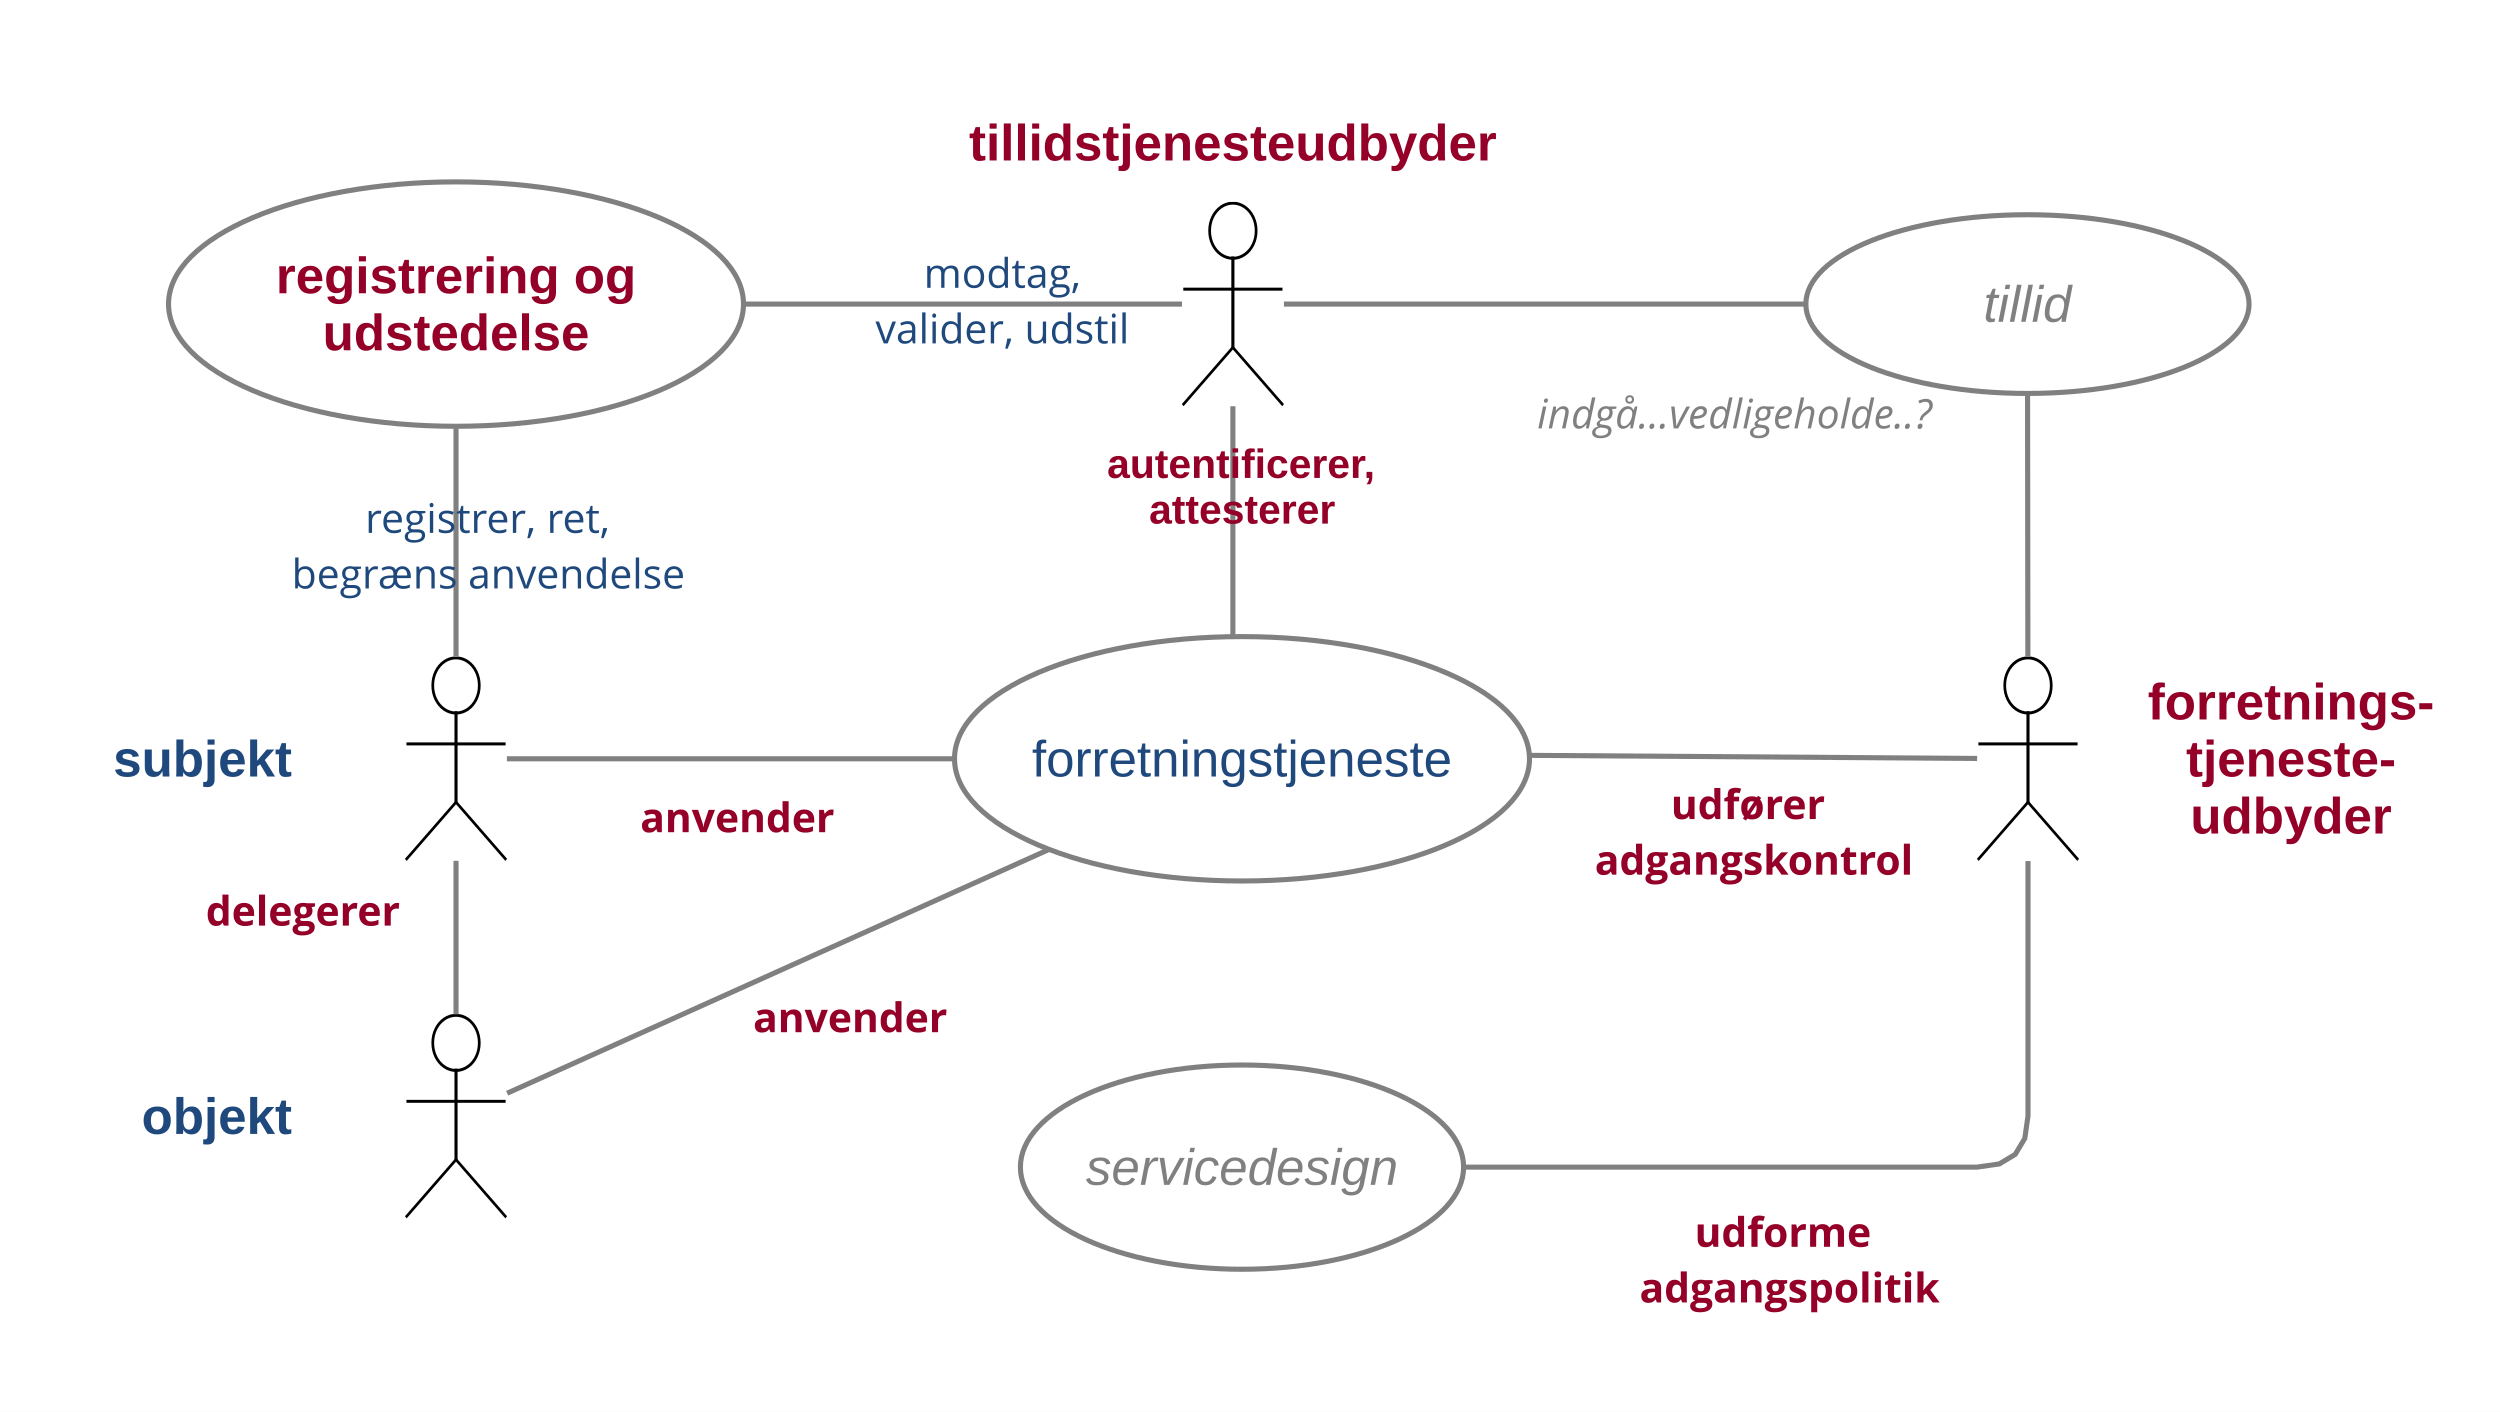
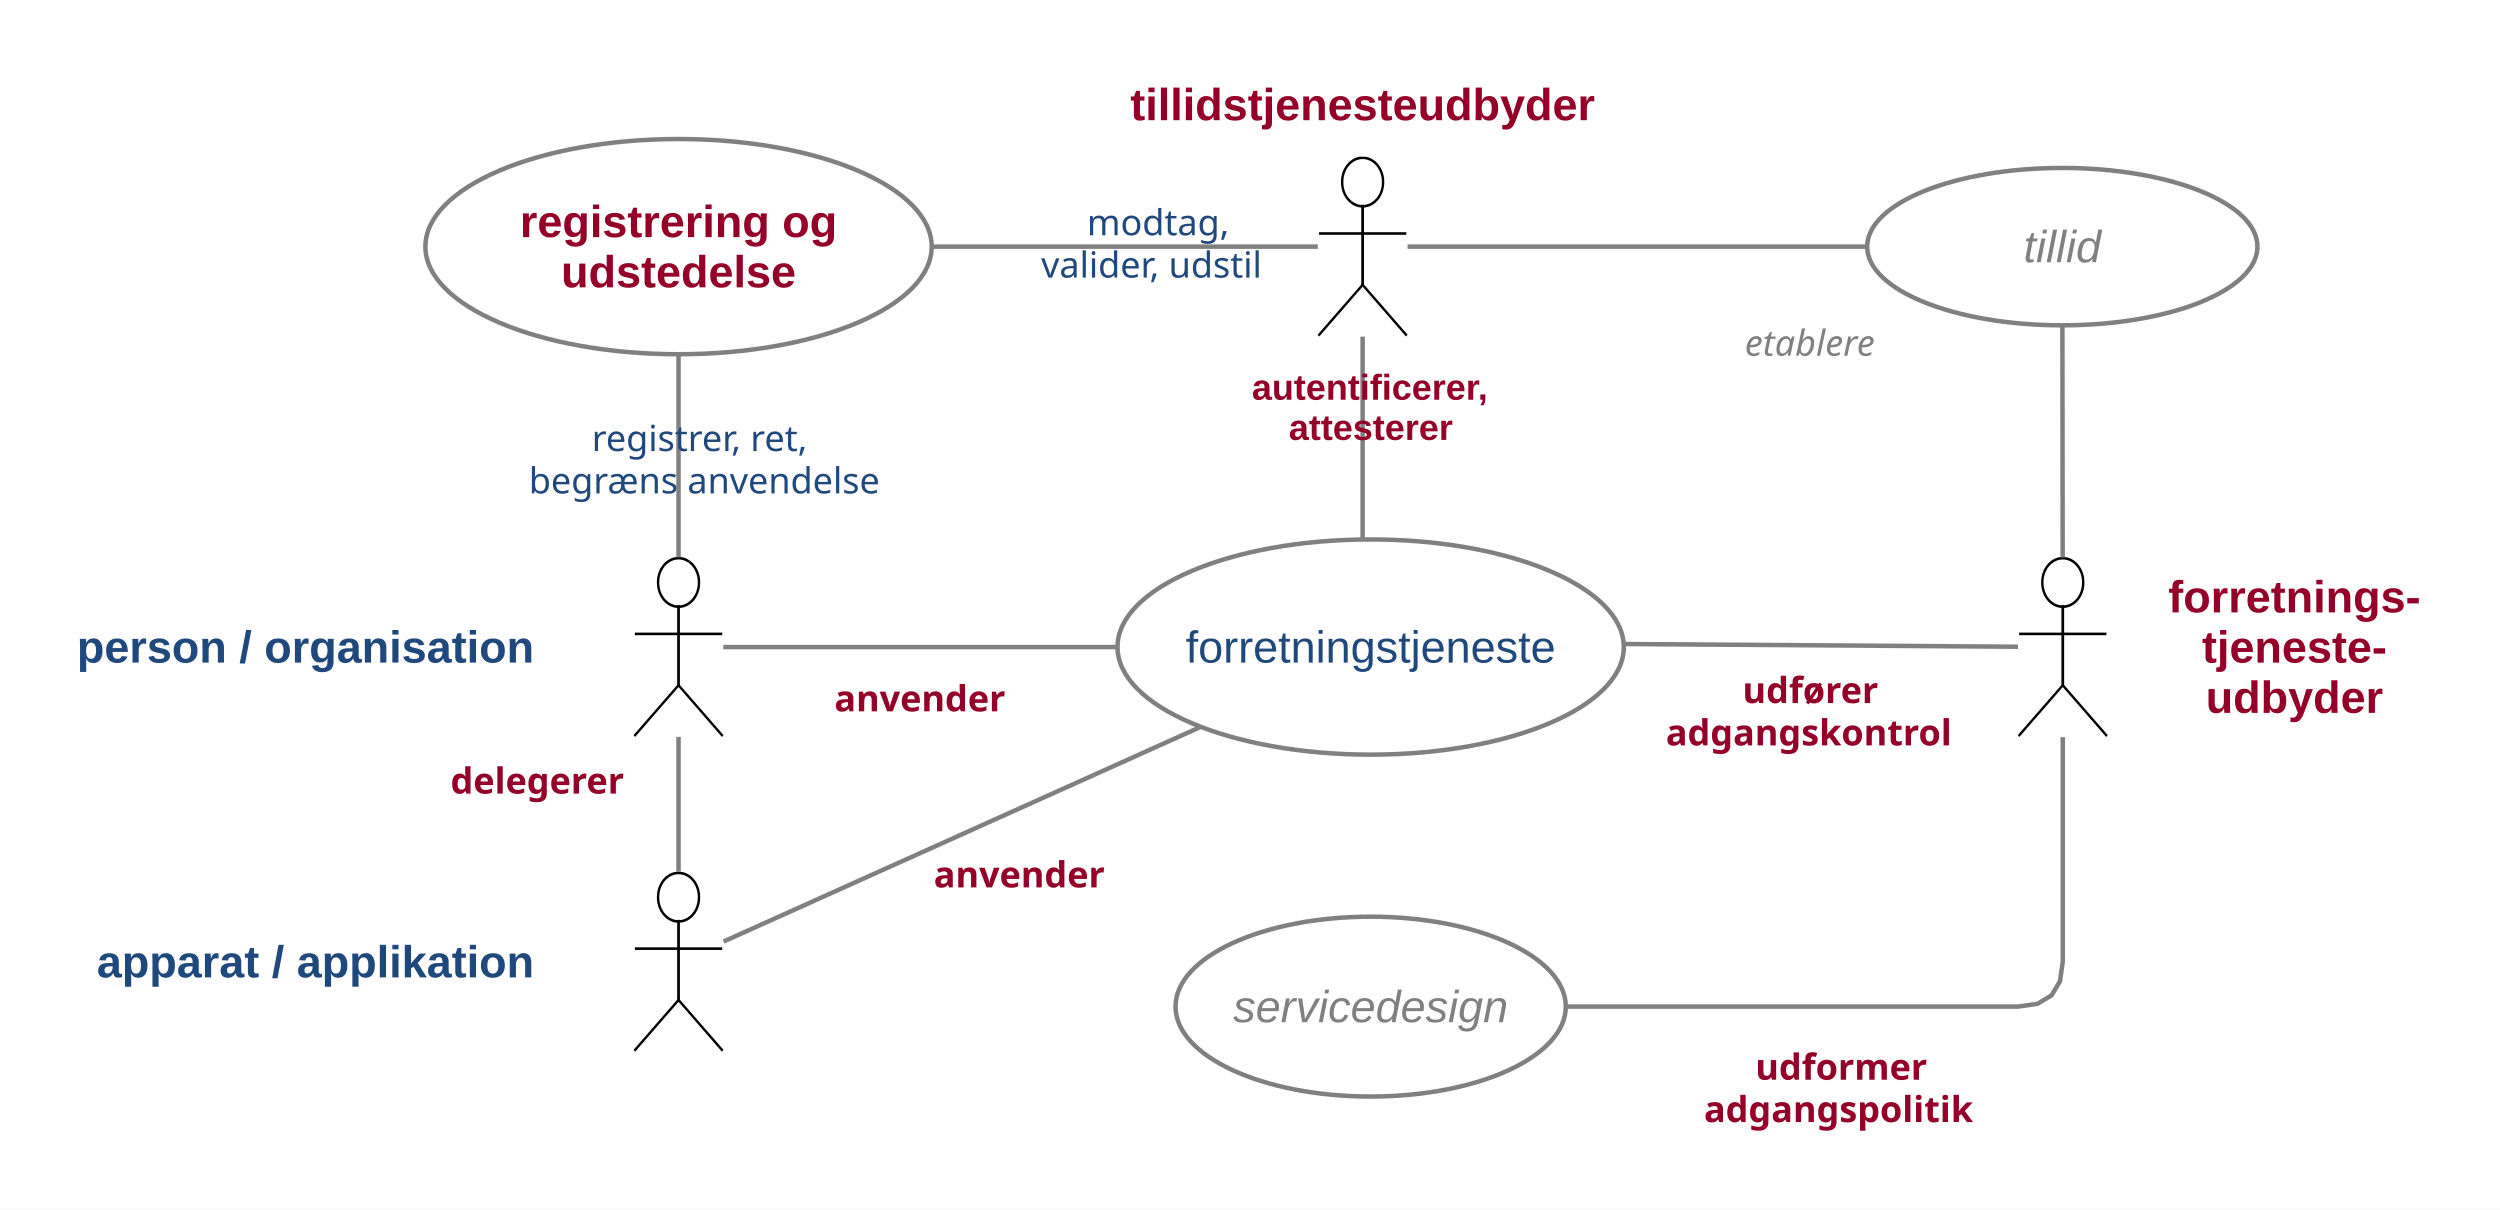
- <svg xmlns="http://www.w3.org/2000/svg" fill-opacity="1" color-rendering="auto" color-interpolation="auto" text-rendering="auto" stroke="black" stroke-linecap="square" width="765" stroke-miterlimit="10" shape-rendering="auto" stroke-opacity="1" fill="black" stroke-dasharray="none" font-weight="normal" stroke-width="1" height="432" font-family="'Dialog'" font-style="normal" stroke-linejoin="miter" font-size="12px" stroke-dashoffset="0" image-rendering="auto">
+ <svg xmlns="http://www.w3.org/2000/svg" fill-opacity="1" color-rendering="auto" color-interpolation="auto" text-rendering="auto" stroke="black" stroke-linecap="square" width="556" stroke-miterlimit="10" shape-rendering="auto" stroke-opacity="1" fill="black" stroke-dasharray="none" font-weight="normal" stroke-width="1" height="269" font-family="'Dialog'" font-style="normal" stroke-linejoin="miter" font-size="12px" stroke-dashoffset="0" image-rendering="auto">
  <defs id="genericDefs" />
  <g>
-     <g fill="white" text-rendering="geometricPrecision" shape-rendering="geometricPrecision" transform="scale(1.5625,1.5625) translate(225,98)" stroke="white">
-       <rect x="-225" width="490" height="277" y="-98" clip-path="url(#clipPath2)" stroke="none" />
+     <g fill="white" text-rendering="geometricPrecision" shape-rendering="geometricPrecision" transform="translate(-675,-492)" stroke="white">
+       <rect x="675" width="556" height="269" y="492" clip-path="url(#clipPath2)" stroke="none" />
    </g>
-     <g stroke-linecap="butt" font-size="10px" transform="matrix(1.5625,0,0,1.5625,351.5625,153.125)" fill="rgb(31,73,125)" text-rendering="geometricPrecision" font-family="'Arial'" shape-rendering="geometricPrecision" stroke="rgb(31,73,125)" stroke-miterlimit="1.45">
-       <text x="-22.901" xml:space="preserve" y="54.069" clip-path="url(#clipPath2)" stroke="none">forretningstjeneste</text>
+     <g stroke-linecap="butt" font-size="10px" transform="matrix(1,0,0,1,-675,-492)" fill="rgb(31,73,125)" text-rendering="geometricPrecision" font-family="'Arial'" shape-rendering="geometricPrecision" stroke="rgb(31,73,125)" stroke-miterlimit="1.45">
+       <text x="938.698" xml:space="preserve" y="639.369" clip-path="url(#clipPath2)" stroke="none">forretningstjeneste</text>
    </g>
-     <g stroke-linecap="butt" transform="matrix(1.5625,0,0,1.5625,351.5625,153.125)" fill="gray" text-rendering="geometricPrecision" shape-rendering="geometricPrecision" stroke="gray" stroke-miterlimit="1.45">
-       <ellipse rx="56.301" fill="none" ry="23.931" clip-path="url(#clipPath2)" cx="18.234" cy="50.602" />
+     <g stroke-linecap="butt" transform="matrix(1,0,0,1,-675,-492)" fill="gray" text-rendering="geometricPrecision" shape-rendering="geometricPrecision" stroke="gray" stroke-miterlimit="1.45">
+       <ellipse rx="56.301" fill="none" ry="23.931" clip-path="url(#clipPath2)" cx="979.834" cy="635.902" />
    </g>
-     <g text-rendering="geometricPrecision" shape-rendering="geometricPrecision" transform="matrix(0.7679,0,0,0.9077,123.7995,200.9402)">
+     <g text-rendering="geometricPrecision" shape-rendering="geometricPrecision" transform="matrix(0.4914,0,0,0.5809,140.8317,123.9017)">
      <g clip-path="url(#clipPath3)">
        <svg opacity="1" writing-mode="lr-tb" stop-color="rgb(0, 0, 0)" shape-rendering="auto" glyph-orientation-horizontal="0deg" color-profile="auto" lighting-color="rgb(255, 255, 255)" color="rgb(0, 0, 0)" font-weight="400" alignment-baseline="auto" font-style="normal" version="1.0" color-interpolation-filters="linearrgb" text-anchor="start" stroke-linecap="butt" color-interpolation="srgb" font-variant="normal" word-spacing="normal" fill-opacity="1" text-rendering="auto" clip-path="none" text-decoration="none" letter-spacing="normal" glyph-orientation-vertical="auto" display="inline" font-size-adjust="none" overflow="hidden" fill="rgb(0, 0, 0)" font-stretch="normal" stroke-dasharray="none" id="svg1.svg2" stroke-miterlimit="4" stop-opacity="1" color-rendering="auto" font-size="12" pointer-events="visiblepainted" mask="none" direction="ltr" baseline-shift="baseline" enable-background="accumulate" fill-rule="nonzero" image-rendering="auto" stroke-dashoffset="0" marker-end="none" width="41" clip="auto" cursor="auto" stroke="none" filter="none" visibility="visible" kerning="auto" stroke-width="1" font-family="&quot;Arial&quot;,&quot;Helvetica&quot;,sans-serif" flood-opacity="1" clip-rule="nonzero" src="none" height="68.997" unicode-bidi="normal" stroke-linejoin="miter" stroke-opacity="1" flood-color="rgb(0, 0, 0)" dominant-baseline="auto" marker-start="none" marker-mid="none">
          <defs id="svg1.defs4">
            <clipPath clipPathUnits="userSpaceOnUse" id="clipPath1">
-               <path d="M0 0 L765 0 L765 432 L0 432 L0 0 Z" />
+               <path d="M0 0 L556 0 L556 269 L0 269 L0 0 Z" />
            </clipPath>
            <clipPath clipPathUnits="userSpaceOnUse" id="clipPath2">
-               <path d="M-225 -98 L264.6 -98 L264.6 178.48 L-225 178.48 L-225 -98 Z" />
+               <path d="M675 492 L1231 492 L1231 761 L675 761 L675 492 Z" />
            </clipPath>
            <clipPath clipPathUnits="userSpaceOnUse" id="clipPath3">
-               <path d="M-161.225 -221.375 L835.039 -221.375 L835.039 254.557 L-161.225 254.557 L-161.225 -221.375 Z" />
+               <path d="M-286.572 -213.284 L844.807 -213.284 L844.807 249.772 L-286.572 249.772 L-286.572 -213.284 Z" />
            </clipPath>
            <clipPath clipPathUnits="userSpaceOnUse" id="clipPath4">
-               <path d="M-470.812 -68.083 L525.452 -68.083 L525.452 407.849 L-470.812 407.849 L-470.812 -68.083 Z" />
+               <path d="M-596.159 -59.993 L535.219 -59.993 L535.219 403.063 L-596.159 403.063 L-596.159 -59.993 Z" />
            </clipPath>
            <clipPath clipPathUnits="userSpaceOnUse" id="clipPath5">
-               <path d="M-787.665 -221.375 L208.599 -221.375 L208.599 254.557 L-787.665 254.557 L-787.665 -221.375 Z" />
+               <path d="M-913.012 -213.284 L218.366 -213.284 L218.366 249.772 L-913.012 249.772 L-913.012 -213.284 Z" />
            </clipPath>
            <clipPath clipPathUnits="userSpaceOnUse" id="clipPath6">
-               <path d="M-161.225 -341.873 L835.039 -341.873 L835.039 134.06 L-161.225 134.06 L-161.225 -341.873 Z" />
+               <path d="M-286.572 -333.782 L844.807 -333.782 L844.807 129.274 L-286.572 129.274 L-286.572 -333.782 Z" />
            </clipPath>
          </defs>
          <g id="svg1.layer1" transform="translate(-29.5,-42.95948)">
            <a id="svg1.a3142" transform="matrix(1.087391,0,0,1,-4.4742,0)">
              <path transform="translate(11.58689,5.290899)" style="fill:none;fill-rule:evenodd;stroke:#000000;stroke-width:1px;stroke-linecap:butt;stroke-linejoin:miter;stroke-opacity:1" id="svg1.path2160" d="M 47.029 47.37 A 8.52 9.201 0 1 1  29.99,47.37 A 8.52 9.201 0 1 1  47.029 47.37 z" />
            </a>
            <path style="fill:none" d="M 47.711 48.392 A 3.749 0 0 1 1  40.213,48.392 A 3.749 0 0 1 1  47.711 48.392 z" id="svg1.path3134" />
            <path style="fill:none;fill-rule:evenodd;stroke:#000000;stroke-width:1.243px;stroke-linecap:butt;stroke-linejoin:miter;stroke-opacity:1" d="M 50,61.337 C 50,91.363 50,92.248 50,92.248" id="svg1.path3136" />
            <path style="fill:none;fill-rule:evenodd;stroke:#000000;stroke-width:1px;stroke-linecap:butt;stroke-linejoin:miter;stroke-opacity:1" d="M 69.761,72.362 C 69.761,72.362 69.761,72.362 50.239,72.362 C 30.239,72.362 30.239,72.362 30.239,72.362 L 30.239,72.362" id="svg1.path3138" />
            <path style="fill:none;fill-rule:evenodd;stroke:#000000;stroke-width:1px;stroke-linecap:butt;stroke-linejoin:miter;stroke-opacity:1" d="M 30,111.457 C 30,111.457 30,111.457 50,92.014 C 70,111.457 70,111.457 70,111.457" id="svg1.path3140" />
          </g>
        </svg>
      </g>
    </g>
-     <g stroke-linecap="butt" font-size="10px" transform="matrix(1.5625,0,0,1.5625,351.5625,153.125)" fill="rgb(31,73,125)" text-rendering="geometricPrecision" font-family="'Arial'" shape-rendering="geometricPrecision" stroke="rgb(31,73,125)" font-weight="bold" stroke-miterlimit="1.45">
-       <text x="-202.832" xml:space="preserve" y="54.069" clip-path="url(#clipPath2)" stroke="none">subjekt</text>
+     <g stroke-linecap="butt" font-size="10px" transform="matrix(1,0,0,1,-675,-492)" fill="rgb(31,73,125)" text-rendering="geometricPrecision" font-family="'Arial'" shape-rendering="geometricPrecision" stroke="rgb(31,73,125)" font-weight="bold" stroke-miterlimit="1.45">
+       <text x="692.098" xml:space="preserve" y="639.369" clip-path="url(#clipPath2)" stroke="none">person / organisation</text>
    </g>
-     <g text-rendering="geometricPrecision" shape-rendering="geometricPrecision" transform="matrix(0.7679,0,0,0.9077,361.5219,61.7988)">
+     <g text-rendering="geometricPrecision" shape-rendering="geometricPrecision" transform="matrix(0.4914,0,0,0.5809,292.974,34.8512)">
      <g clip-path="url(#clipPath4)">
        <svg opacity="1" writing-mode="lr-tb" stop-color="rgb(0, 0, 0)" shape-rendering="auto" glyph-orientation-horizontal="0deg" color-profile="auto" lighting-color="rgb(255, 255, 255)" color="rgb(0, 0, 0)" font-weight="400" alignment-baseline="auto" font-style="normal" version="1.0" color-interpolation-filters="linearrgb" text-anchor="start" stroke-linecap="butt" color-interpolation="srgb" font-variant="normal" word-spacing="normal" fill-opacity="1" text-rendering="auto" clip-path="none" text-decoration="none" letter-spacing="normal" glyph-orientation-vertical="auto" display="inline" font-size-adjust="none" overflow="hidden" fill="rgb(0, 0, 0)" font-stretch="normal" stroke-dasharray="none" id="svg2.svg2" stroke-miterlimit="4" stop-opacity="1" color-rendering="auto" font-size="12" pointer-events="visiblepainted" mask="none" direction="ltr" baseline-shift="baseline" enable-background="accumulate" fill-rule="nonzero" image-rendering="auto" stroke-dashoffset="0" marker-end="none" width="41" clip="auto" cursor="auto" stroke="none" filter="none" visibility="visible" kerning="auto" stroke-width="1" font-family="&quot;Arial&quot;,&quot;Helvetica&quot;,sans-serif" flood-opacity="1" clip-rule="nonzero" src="none" height="68.997" unicode-bidi="normal" stroke-linejoin="miter" stroke-opacity="1" flood-color="rgb(0, 0, 0)" dominant-baseline="auto" marker-start="none" marker-mid="none">
          <defs id="svg2.defs4" />
          <g id="svg2.layer1" transform="translate(-29.5,-42.95948)">
            <a id="svg2.a3142" transform="matrix(1.087391,0,0,1,-4.4742,0)">
              <path transform="translate(11.58689,5.290899)" style="fill:none;fill-rule:evenodd;stroke:#000000;stroke-width:1px;stroke-linecap:butt;stroke-linejoin:miter;stroke-opacity:1" id="svg2.path2160" d="M 47.029 47.37 A 8.52 9.201 0 1 1  29.99,47.37 A 8.52 9.201 0 1 1  47.029 47.37 z" />
            </a>
            <path style="fill:none" d="M 47.711 48.392 A 3.749 0 0 1 1  40.213,48.392 A 3.749 0 0 1 1  47.711 48.392 z" id="svg2.path3134" />
            <path style="fill:none;fill-rule:evenodd;stroke:#000000;stroke-width:1.243px;stroke-linecap:butt;stroke-linejoin:miter;stroke-opacity:1" d="M 50,61.337 C 50,91.363 50,92.248 50,92.248" id="svg2.path3136" />
            <path style="fill:none;fill-rule:evenodd;stroke:#000000;stroke-width:1px;stroke-linecap:butt;stroke-linejoin:miter;stroke-opacity:1" d="M 69.761,72.362 C 69.761,72.362 69.761,72.362 50.239,72.362 C 30.239,72.362 30.239,72.362 30.239,72.362 L 30.239,72.362" id="svg2.path3138" />
            <path style="fill:none;fill-rule:evenodd;stroke:#000000;stroke-width:1px;stroke-linecap:butt;stroke-linejoin:miter;stroke-opacity:1" d="M 30,111.457 C 30,111.457 30,111.457 50,92.014 C 70,111.457 70,111.457 70,111.457" id="svg2.path3140" />
          </g>
        </svg>
      </g>
    </g>
-     <g stroke-linecap="butt" font-size="10px" transform="matrix(1.5625,0,0,1.5625,351.5625,153.125)" fill="rgb(148,0,39)" text-rendering="geometricPrecision" font-family="'Arial'" shape-rendering="geometricPrecision" stroke="rgb(148,0,39)" font-weight="bold" stroke-miterlimit="1.45">
-       <text x="-35.229" xml:space="preserve" y="-66.568" clip-path="url(#clipPath2)" stroke="none">tillidstjenesteudbyder</text>
+     <g stroke-linecap="butt" font-size="10px" transform="matrix(1,0,0,1,-675,-492)" fill="rgb(148,0,39)" text-rendering="geometricPrecision" font-family="'Arial'" shape-rendering="geometricPrecision" stroke="rgb(148,0,39)" font-weight="bold" stroke-miterlimit="1.45">
+       <text x="926.371" xml:space="preserve" y="518.732" clip-path="url(#clipPath2)" stroke="none">tillidstjenesteudbyder</text>
    </g>
-     <g stroke-linecap="butt" font-size="10px" transform="matrix(1.5625,0,0,1.5625,351.5625,153.125)" fill="gray" text-rendering="geometricPrecision" font-family="'Arial'" shape-rendering="geometricPrecision" font-style="italic" stroke="gray" stroke-miterlimit="1.45">
-       <text x="163.444" xml:space="preserve" y="-34.982" clip-path="url(#clipPath2)" stroke="none">tillid</text>
-       <ellipse rx="43.399" fill="none" ry="17.5" clip-path="url(#clipPath2)" cx="172.057" cy="-38.449" />
-       <text x="-12.338" xml:space="preserve" y="134.038" clip-path="url(#clipPath2)" stroke="none">servicedesign</text>
-       <ellipse rx="43.399" fill="none" ry="20" clip-path="url(#clipPath2)" cx="18.234" cy="130.571" />
+     <g stroke-linecap="butt" font-size="10px" transform="matrix(1,0,0,1,-675,-492)" fill="gray" text-rendering="geometricPrecision" font-family="'Arial'" shape-rendering="geometricPrecision" font-style="italic" stroke="gray" stroke-miterlimit="1.45">
+       <text x="1125.044" xml:space="preserve" y="550.318" clip-path="url(#clipPath2)" stroke="none">tillid</text>
+       <ellipse rx="43.399" fill="none" ry="17.5" clip-path="url(#clipPath2)" cx="1133.657" cy="546.851" />
+       <text x="949.263" xml:space="preserve" y="719.338" clip-path="url(#clipPath2)" stroke="none">servicedesign</text>
+       <ellipse rx="43.399" fill="none" ry="20" clip-path="url(#clipPath2)" cx="979.834" cy="715.871" />
    </g>
-     <g stroke-linecap="butt" font-size="10px" transform="matrix(1.5625,0,0,1.5625,351.5625,153.125)" fill="rgb(148,0,39)" text-rendering="geometricPrecision" font-family="'Arial'" shape-rendering="geometricPrecision" stroke="rgb(148,0,39)" font-weight="bold" stroke-miterlimit="1.45">
-       <text x="-170.977" xml:space="preserve" y="-40.568" clip-path="url(#clipPath2)" stroke="none">registrering og</text>
-       <text x="-161.815" xml:space="preserve" y="-29.396" clip-path="url(#clipPath2)" stroke="none">udstedelse</text>
+     <g stroke-linecap="butt" font-size="10px" transform="matrix(1,0,0,1,-675,-492)" fill="rgb(148,0,39)" text-rendering="geometricPrecision" font-family="'Arial'" shape-rendering="geometricPrecision" stroke="rgb(148,0,39)" font-weight="bold" stroke-miterlimit="1.45">
+       <text x="790.623" xml:space="preserve" y="544.732" clip-path="url(#clipPath2)" stroke="none">registrering og</text>
+       <text x="799.785" xml:space="preserve" y="555.904" clip-path="url(#clipPath2)" stroke="none">udstedelse</text>
    </g>
-     <g stroke-linecap="butt" transform="matrix(1.5625,0,0,1.5625,351.5625,153.125)" fill="gray" text-rendering="geometricPrecision" shape-rendering="geometricPrecision" stroke="gray" stroke-miterlimit="1.45">
-       <ellipse rx="56.301" fill="none" ry="23.931" clip-path="url(#clipPath2)" cx="-135.694" cy="-38.449" />
+     <g stroke-linecap="butt" transform="matrix(1,0,0,1,-675,-492)" fill="gray" text-rendering="geometricPrecision" shape-rendering="geometricPrecision" stroke="gray" stroke-miterlimit="1.45">
+       <ellipse rx="56.301" fill="none" ry="23.931" clip-path="url(#clipPath2)" cx="825.906" cy="546.851" />
    </g>
-     <g text-rendering="geometricPrecision" shape-rendering="geometricPrecision" transform="matrix(0.7679,0,0,0.9077,604.8236,200.9402)">
+     <g text-rendering="geometricPrecision" shape-rendering="geometricPrecision" transform="matrix(0.4914,0,0,0.5809,448.6871,123.9017)">
      <g clip-path="url(#clipPath5)">
        <svg opacity="1" writing-mode="lr-tb" stop-color="rgb(0, 0, 0)" shape-rendering="auto" glyph-orientation-horizontal="0deg" color-profile="auto" lighting-color="rgb(255, 255, 255)" color="rgb(0, 0, 0)" font-weight="400" alignment-baseline="auto" font-style="normal" version="1.0" color-interpolation-filters="linearrgb" text-anchor="start" stroke-linecap="butt" color-interpolation="srgb" font-variant="normal" word-spacing="normal" fill-opacity="1" text-rendering="auto" clip-path="none" text-decoration="none" letter-spacing="normal" glyph-orientation-vertical="auto" display="inline" font-size-adjust="none" overflow="hidden" fill="rgb(0, 0, 0)" font-stretch="normal" stroke-dasharray="none" id="svg3.svg2" stroke-miterlimit="4" stop-opacity="1" color-rendering="auto" font-size="12" pointer-events="visiblepainted" mask="none" direction="ltr" baseline-shift="baseline" enable-background="accumulate" fill-rule="nonzero" image-rendering="auto" stroke-dashoffset="0" marker-end="none" width="41" clip="auto" cursor="auto" stroke="none" filter="none" visibility="visible" kerning="auto" stroke-width="1" font-family="&quot;Arial&quot;,&quot;Helvetica&quot;,sans-serif" flood-opacity="1" clip-rule="nonzero" src="none" height="68.997" unicode-bidi="normal" stroke-linejoin="miter" stroke-opacity="1" flood-color="rgb(0, 0, 0)" dominant-baseline="auto" marker-start="none" marker-mid="none">
          <defs id="svg3.defs4" />
          <g id="svg3.layer1" transform="translate(-29.5,-42.95948)">
            <a id="svg3.a3142" transform="matrix(1.087391,0,0,1,-4.4742,0)">
              <path transform="translate(11.58689,5.290899)" style="fill:none;fill-rule:evenodd;stroke:#000000;stroke-width:1px;stroke-linecap:butt;stroke-linejoin:miter;stroke-opacity:1" id="svg3.path2160" d="M 47.029 47.37 A 8.52 9.201 0 1 1  29.99,47.37 A 8.52 9.201 0 1 1  47.029 47.37 z" />
            </a>
            <path style="fill:none" d="M 47.711 48.392 A 3.749 0 0 1 1  40.213,48.392 A 3.749 0 0 1 1  47.711 48.392 z" id="svg3.path3134" />
            <path style="fill:none;fill-rule:evenodd;stroke:#000000;stroke-width:1.243px;stroke-linecap:butt;stroke-linejoin:miter;stroke-opacity:1" d="M 50,61.337 C 50,91.363 50,92.248 50,92.248" id="svg3.path3136" />
            <path style="fill:none;fill-rule:evenodd;stroke:#000000;stroke-width:1px;stroke-linecap:butt;stroke-linejoin:miter;stroke-opacity:1" d="M 69.761,72.362 C 69.761,72.362 69.761,72.362 50.239,72.362 C 30.239,72.362 30.239,72.362 30.239,72.362 L 30.239,72.362" id="svg3.path3138" />
            <path style="fill:none;fill-rule:evenodd;stroke:#000000;stroke-width:1px;stroke-linecap:butt;stroke-linejoin:miter;stroke-opacity:1" d="M 30,111.457 C 30,111.457 30,111.457 50,92.014 C 70,111.457 70,111.457 70,111.457" id="svg3.path3140" />
          </g>
        </svg>
      </g>
    </g>
-     <g stroke-linecap="butt" font-size="10px" transform="matrix(1.5625,0,0,1.5625,351.5625,153.125)" fill="rgb(148,0,39)" text-rendering="geometricPrecision" font-family="'Arial'" shape-rendering="geometricPrecision" stroke="rgb(148,0,39)" font-weight="bold" stroke-miterlimit="1.45">
-       <text x="195.622" xml:space="preserve" y="42.897" clip-path="url(#clipPath2)" stroke="none">forretnings-</text>
-       <text x="203.114" xml:space="preserve" y="54.069" clip-path="url(#clipPath2)" stroke="none">tjeneste-</text>
-       <text x="203.952" xml:space="preserve" y="65.24" clip-path="url(#clipPath2)" stroke="none">udbyder</text>
+     <g stroke-linecap="butt" font-size="10px" transform="matrix(1,0,0,1,-675,-492)" fill="rgb(148,0,39)" text-rendering="geometricPrecision" font-family="'Arial'" shape-rendering="geometricPrecision" stroke="rgb(148,0,39)" font-weight="bold" stroke-miterlimit="1.45">
+       <text x="1157.222" xml:space="preserve" y="628.197" clip-path="url(#clipPath2)" stroke="none">forretnings-</text>
+       <text x="1164.715" xml:space="preserve" y="639.369" clip-path="url(#clipPath2)" stroke="none">tjeneste-</text>
+       <text x="1165.552" xml:space="preserve" y="650.54" clip-path="url(#clipPath2)" stroke="none">udbyder</text>
    </g>
-     <g text-rendering="geometricPrecision" shape-rendering="geometricPrecision" transform="matrix(0.7679,0,0,0.9077,123.7995,310.3152)">
+     <g text-rendering="geometricPrecision" shape-rendering="geometricPrecision" transform="matrix(0.4914,0,0,0.5809,140.8317,193.9017)">
      <g clip-path="url(#clipPath6)">
        <svg opacity="1" writing-mode="lr-tb" stop-color="rgb(0, 0, 0)" shape-rendering="auto" glyph-orientation-horizontal="0deg" color-profile="auto" lighting-color="rgb(255, 255, 255)" color="rgb(0, 0, 0)" font-weight="400" alignment-baseline="auto" font-style="normal" version="1.0" color-interpolation-filters="linearrgb" text-anchor="start" stroke-linecap="butt" color-interpolation="srgb" font-variant="normal" word-spacing="normal" fill-opacity="1" text-rendering="auto" clip-path="none" text-decoration="none" letter-spacing="normal" glyph-orientation-vertical="auto" display="inline" font-size-adjust="none" overflow="hidden" fill="rgb(0, 0, 0)" font-stretch="normal" stroke-dasharray="none" id="svg4.svg2" stroke-miterlimit="4" stop-opacity="1" color-rendering="auto" font-size="12" pointer-events="visiblepainted" mask="none" direction="ltr" baseline-shift="baseline" enable-background="accumulate" fill-rule="nonzero" image-rendering="auto" stroke-dashoffset="0" marker-end="none" width="41" clip="auto" cursor="auto" stroke="none" filter="none" visibility="visible" kerning="auto" stroke-width="1" font-family="&quot;Arial&quot;,&quot;Helvetica&quot;,sans-serif" flood-opacity="1" clip-rule="nonzero" src="none" height="68.997" unicode-bidi="normal" stroke-linejoin="miter" stroke-opacity="1" flood-color="rgb(0, 0, 0)" dominant-baseline="auto" marker-start="none" marker-mid="none">
          <defs id="svg4.defs4" />
          <g id="svg4.layer1" transform="translate(-29.5,-42.95948)">
            <a id="svg4.a3142" transform="matrix(1.087391,0,0,1,-4.4742,0)">
              <path transform="translate(11.58689,5.290899)" style="fill:none;fill-rule:evenodd;stroke:#000000;stroke-width:1px;stroke-linecap:butt;stroke-linejoin:miter;stroke-opacity:1" id="svg4.path2160" d="M 47.029 47.37 A 8.52 9.201 0 1 1  29.99,47.37 A 8.52 9.201 0 1 1  47.029 47.37 z" />
            </a>
            <path style="fill:none" d="M 47.711 48.392 A 3.749 0 0 1 1  40.213,48.392 A 3.749 0 0 1 1  47.711 48.392 z" id="svg4.path3134" />
            <path style="fill:none;fill-rule:evenodd;stroke:#000000;stroke-width:1.243px;stroke-linecap:butt;stroke-linejoin:miter;stroke-opacity:1" d="M 50,61.337 C 50,91.363 50,92.248 50,92.248" id="svg4.path3136" />
            <path style="fill:none;fill-rule:evenodd;stroke:#000000;stroke-width:1px;stroke-linecap:butt;stroke-linejoin:miter;stroke-opacity:1" d="M 69.761,72.362 C 69.761,72.362 69.761,72.362 50.239,72.362 C 30.239,72.362 30.239,72.362 30.239,72.362 L 30.239,72.362" id="svg4.path3138" />
            <path style="fill:none;fill-rule:evenodd;stroke:#000000;stroke-width:1px;stroke-linecap:butt;stroke-linejoin:miter;stroke-opacity:1" d="M 30,111.457 C 30,111.457 30,111.457 50,92.014 C 70,111.457 70,111.457 70,111.457" id="svg4.path3140" />
          </g>
        </svg>
      </g>
    </g>
-     <g stroke-linecap="butt" font-size="10px" transform="matrix(1.5625,0,0,1.5625,351.5625,153.125)" fill="rgb(31,73,125)" text-rendering="geometricPrecision" font-family="'Arial'" shape-rendering="geometricPrecision" stroke="rgb(31,73,125)" font-weight="bold" stroke-miterlimit="1.45">
-       <text x="-197.27" xml:space="preserve" y="124.069" clip-path="url(#clipPath2)" stroke="none">objekt</text>
+     <g stroke-linecap="butt" font-size="10px" transform="matrix(1,0,0,1,-675,-492)" fill="rgb(31,73,125)" text-rendering="geometricPrecision" font-family="'Arial'" shape-rendering="geometricPrecision" stroke="rgb(31,73,125)" font-weight="bold" stroke-miterlimit="1.45">
+       <text x="696.537" xml:space="preserve" y="709.369" clip-path="url(#clipPath2)" stroke="none">apparat / applikation</text>
    </g>
-     <g stroke-linecap="butt" transform="matrix(1.5625,0,0,1.5625,351.5625,153.125)" fill="gray" text-rendering="geometricPrecision" shape-rendering="geometricPrecision" stroke="gray" stroke-miterlimit="1.45">
-       <path fill="none" d="M-38.067 50.602 L-125.731 50.602" clip-path="url(#clipPath2)" />
+     <g stroke-linecap="butt" transform="matrix(1,0,0,1,-675,-492)" fill="gray" text-rendering="geometricPrecision" shape-rendering="geometricPrecision" stroke="gray" stroke-miterlimit="1.45">
+       <path fill="none" d="M923.533 635.902 L835.869 635.902" clip-path="url(#clipPath2)" />
    </g>
-     <g stroke-linecap="butt" font-size="8px" transform="matrix(1.5625,0,0,1.5625,351.5625,153.125)" fill="rgb(148,0,39)" text-rendering="geometricPrecision" font-family="'Open Sans'" shape-rendering="geometricPrecision" stroke="rgb(148,0,39)" font-weight="bold" stroke-miterlimit="1.45">
-       <text x="-99.623" xml:space="preserve" y="64.985" clip-path="url(#clipPath2)" stroke="none">anvender</text>
+     <g stroke-linecap="butt" font-size="8px" transform="matrix(1,0,0,1,-675,-492)" fill="rgb(148,0,39)" text-rendering="geometricPrecision" shape-rendering="geometricPrecision" stroke="rgb(148,0,39)" font-weight="bold" stroke-miterlimit="1.45">
+       <text x="860.554" xml:space="preserve" y="650.205" clip-path="url(#clipPath2)" stroke="none">anvender</text>
    </g>
-     <g stroke-linecap="butt" transform="matrix(1.5625,0,0,1.5625,351.5625,153.125)" fill="gray" text-rendering="geometricPrecision" shape-rendering="geometricPrecision" stroke="gray" stroke-miterlimit="1.45">
-       <path fill="none" d="M16.448 26.705 L16.448 -18.438" clip-path="url(#clipPath2)" />
+     <g stroke-linecap="butt" transform="matrix(1,0,0,1,-675,-492)" fill="gray" text-rendering="geometricPrecision" shape-rendering="geometricPrecision" stroke="gray" stroke-miterlimit="1.45">
+       <path fill="none" d="M978.048 612.005 L978.048 566.862" clip-path="url(#clipPath2)" />
    </g>
-     <g stroke-linecap="butt" font-size="8px" transform="matrix(1.5625,0,0,1.5625,351.5625,153.125)" fill="rgb(148,0,39)" text-rendering="geometricPrecision" font-family="'Arial'" shape-rendering="geometricPrecision" stroke="rgb(148,0,39)" font-weight="bold" stroke-miterlimit="1.45">
-       <text x="-8.181" xml:space="preserve" y="-4.398" clip-path="url(#clipPath2)" stroke="none">autentificerer,</text>
-       <text x="0.039" xml:space="preserve" y="4.539" clip-path="url(#clipPath2)" stroke="none">attesterer</text>
+     <g stroke-linecap="butt" font-size="8px" transform="matrix(1,0,0,1,-675,-492)" fill="rgb(148,0,39)" text-rendering="geometricPrecision" font-family="'Arial'" shape-rendering="geometricPrecision" stroke="rgb(148,0,39)" font-weight="bold" stroke-miterlimit="1.45">
+       <text x="953.418" xml:space="preserve" y="580.902" clip-path="url(#clipPath2)" stroke="none">autentificerer,</text>
+       <text x="961.639" xml:space="preserve" y="589.839" clip-path="url(#clipPath2)" stroke="none">attesterer</text>
    </g>
-     <g stroke-linecap="butt" transform="matrix(1.5625,0,0,1.5625,351.5625,153.125)" fill="gray" text-rendering="geometricPrecision" shape-rendering="geometricPrecision" stroke="gray" stroke-miterlimit="1.45">
-       <path fill="none" d="M128.658 -38.449 L26.448 -38.449" clip-path="url(#clipPath2)" />
-       <text x="76.03" font-size="8px" y="-14.098" clip-path="url(#clipPath2)" font-family="'Open Sans'" font-style="italic" stroke="none" xml:space="preserve">indgå...vedligeholde..?</text>
-       <path fill="none" d="M-79.393 -38.449 L6.481 -38.449" clip-path="url(#clipPath2)" />
+     <g stroke-linecap="butt" transform="matrix(1,0,0,1,-675,-492)" fill="gray" text-rendering="geometricPrecision" shape-rendering="geometricPrecision" stroke="gray" stroke-miterlimit="1.45">
+       <path fill="none" d="M1090.258 546.851 L988.048 546.851" clip-path="url(#clipPath2)" />
+       <text x="1063.039" font-size="8px" y="571.121" clip-path="url(#clipPath2)" font-style="italic" stroke="none" xml:space="preserve">etablere</text>
+       <path fill="none" d="M882.207 546.851 L968.081 546.851" clip-path="url(#clipPath2)" />
+       <text x="916.726" font-size="8px" y="544.317" clip-path="url(#clipPath2)" fill="rgb(31,73,125)" stroke="none" xml:space="preserve">modtag,</text>
+       <text x="906.546" font-size="8px" y="553.739" clip-path="url(#clipPath2)" fill="rgb(31,73,125)" stroke="none" xml:space="preserve">valider, udstil</text>
+       <path fill="none" d="M825.906 570.783 L825.906 615.902" clip-path="url(#clipPath2)" />
+       <text x="806.606" font-size="8px" y="592.313" clip-path="url(#clipPath2)" fill="rgb(31,73,125)" stroke="none" xml:space="preserve">registrer, ret,</text>
+       <text x="792.606" font-size="8px" y="601.735" clip-path="url(#clipPath2)" fill="rgb(31,73,125)" stroke="none" xml:space="preserve">begræns anvendelse</text>
+       <path fill="none" d="M1036.136 635.23 L1123.799 635.833" clip-path="url(#clipPath2)" />
    </g>
-     <g stroke-linecap="butt" font-size="8px" transform="matrix(1.5625,0,0,1.5625,351.5625,153.125)" fill="rgb(31,73,125)" text-rendering="geometricPrecision" font-family="'Open Sans'" shape-rendering="geometricPrecision" stroke="rgb(31,73,125)" stroke-miterlimit="1.45">
-       <text x="-44.097" xml:space="preserve" y="-41.639" clip-path="url(#clipPath2)" stroke="none">modtag,</text>
-       <text x="-53.55" xml:space="preserve" y="-30.745" clip-path="url(#clipPath2)" stroke="none">valider, udstil</text>
+     <g stroke-linecap="butt" font-size="8px" transform="matrix(1,0,0,1,-675,-492)" fill="rgb(148,0,39)" text-rendering="geometricPrecision" shape-rendering="geometricPrecision" stroke="rgb(148,0,39)" font-weight="bold" stroke-miterlimit="1.45">
+       <text x="1062.535" xml:space="preserve" y="648.36" clip-path="url(#clipPath2)" stroke="none">udfører</text>
+       <text x="1045.478" xml:space="preserve" y="657.782" clip-path="url(#clipPath2)" stroke="none">adgangskontrol</text>
    </g>
-     <g stroke-linecap="butt" transform="matrix(1.5625,0,0,1.5625,351.5625,153.125)" fill="gray" text-rendering="geometricPrecision" shape-rendering="geometricPrecision" stroke="gray" stroke-miterlimit="1.45">
-       <path fill="none" d="M-135.694 -14.517 L-135.694 30.602" clip-path="url(#clipPath2)" />
+     <g stroke-linecap="butt" transform="matrix(1,0,0,1,-675,-492)" fill="gray" text-rendering="geometricPrecision" shape-rendering="geometricPrecision" stroke="gray" stroke-miterlimit="1.45">
+       <path fill="none" d="M1133.762 655.933 L1133.762 705.871 L1133.137 710.246 L1131.262 713.371 L1128.137 715.246 L1123.762 715.871 L1023.233 715.871" clip-path="url(#clipPath2)" />
    </g>
-     <g stroke-linecap="butt" font-size="8px" transform="matrix(1.5625,0,0,1.5625,351.5625,153.125)" fill="rgb(31,73,125)" text-rendering="geometricPrecision" font-family="'Open Sans'" shape-rendering="geometricPrecision" stroke="rgb(31,73,125)" stroke-miterlimit="1.45">
-       <text x="-153.482" xml:space="preserve" y="6.356" clip-path="url(#clipPath2)" stroke="none">registrer, ret,</text>
-       <text x="-167.879" xml:space="preserve" y="17.251" clip-path="url(#clipPath2)" stroke="none">begræns anvendelse</text>
+     <g stroke-linecap="butt" font-size="8px" transform="matrix(1,0,0,1,-675,-492)" fill="rgb(148,0,39)" text-rendering="geometricPrecision" shape-rendering="geometricPrecision" stroke="rgb(148,0,39)" font-weight="bold" stroke-miterlimit="1.45">
+       <text x="1065.388" xml:space="preserve" y="732.135" clip-path="url(#clipPath2)" stroke="none">udformer</text>
+       <text x="1053.958" xml:space="preserve" y="741.557" clip-path="url(#clipPath2)" stroke="none">adgangspolitik</text>
    </g>
-     <g stroke-linecap="butt" transform="matrix(1.5625,0,0,1.5625,351.5625,153.125)" fill="gray" text-rendering="geometricPrecision" shape-rendering="geometricPrecision" stroke="gray" stroke-miterlimit="1.45">
-       <path fill="none" d="M74.536 49.93 L162.199 50.533" clip-path="url(#clipPath2)" />
+     <g stroke-linecap="butt" transform="matrix(1,0,0,1,-675,-492)" fill="gray" text-rendering="geometricPrecision" shape-rendering="geometricPrecision" stroke="gray" stroke-miterlimit="1.45">
+       <path fill="none" d="M1133.738 615.944 L1133.678 564.351" clip-path="url(#clipPath2)" />
+       <path fill="none" d="M942.075 653.637 L835.918 701.398" clip-path="url(#clipPath2)" />
    </g>
-     <g stroke-linecap="butt" font-size="8px" transform="matrix(1.5625,0,0,1.5625,351.5625,153.125)" fill="rgb(148,0,39)" text-rendering="geometricPrecision" font-family="'Open Sans'" shape-rendering="geometricPrecision" stroke="rgb(148,0,39)" font-weight="bold" stroke-miterlimit="1.45">
-       <text x="102.218" xml:space="preserve" y="62.404" clip-path="url(#clipPath2)" stroke="none">udfører</text>
-       <text x="87.316" xml:space="preserve" y="73.299" clip-path="url(#clipPath2)" stroke="none">adgangskontrol</text>
+     <g stroke-linecap="butt" font-size="8px" transform="matrix(1,0,0,1,-675,-492)" fill="rgb(148,0,39)" text-rendering="geometricPrecision" shape-rendering="geometricPrecision" stroke="rgb(148,0,39)" font-weight="bold" stroke-miterlimit="1.45">
+       <text x="882.66" xml:space="preserve" y="689.361" clip-path="url(#clipPath2)" stroke="none">anvender</text>
    </g>
-     <g stroke-linecap="butt" transform="matrix(1.5625,0,0,1.5625,351.5625,153.125)" fill="gray" text-rendering="geometricPrecision" shape-rendering="geometricPrecision" stroke="gray" stroke-miterlimit="1.45">
-       <path fill="none" d="M172.161 70.633 L172.161 120.571 L171.536 124.946 L169.661 128.071 L166.536 129.946 L162.161 130.571 L61.633 130.571" clip-path="url(#clipPath2)" />
+     <g stroke-linecap="butt" transform="matrix(1,0,0,1,-675,-492)" fill="gray" text-rendering="geometricPrecision" shape-rendering="geometricPrecision" stroke="gray" stroke-miterlimit="1.45">
+       <path fill="none" d="M825.906 655.883 L825.906 685.899" clip-path="url(#clipPath2)" />
    </g>
-     <g stroke-linecap="butt" font-size="8px" transform="matrix(1.5625,0,0,1.5625,351.5625,153.125)" fill="rgb(148,0,39)" text-rendering="geometricPrecision" font-family="'Open Sans'" shape-rendering="geometricPrecision" stroke="rgb(148,0,39)" font-weight="bold" stroke-miterlimit="1.45">
-       <text x="106.862" xml:space="preserve" y="146.179" clip-path="url(#clipPath2)" stroke="none">udforme</text>
-       <text x="96.077" xml:space="preserve" y="157.074" clip-path="url(#clipPath2)" stroke="none">adgangspolitik</text>
-     </g>
-     <g stroke-linecap="butt" transform="matrix(1.5625,0,0,1.5625,351.5625,153.125)" fill="gray" text-rendering="geometricPrecision" shape-rendering="geometricPrecision" stroke="gray" stroke-miterlimit="1.45">
-       <path fill="none" d="M172.138 30.644 L172.077 -20.949" clip-path="url(#clipPath2)" />
-       <path fill="none" d="M-19.525 68.337 L-125.682 116.097" clip-path="url(#clipPath2)" />
-     </g>
-     <g stroke-linecap="butt" font-size="8px" transform="matrix(1.5625,0,0,1.5625,351.5625,153.125)" fill="rgb(148,0,39)" text-rendering="geometricPrecision" font-family="'Open Sans'" shape-rendering="geometricPrecision" stroke="rgb(148,0,39)" font-weight="bold" stroke-miterlimit="1.45">
-       <text x="-77.516" xml:space="preserve" y="104.141" clip-path="url(#clipPath2)" stroke="none">anvender</text>
-     </g>
-     <g stroke-linecap="butt" transform="matrix(1.5625,0,0,1.5625,351.5625,153.125)" fill="gray" text-rendering="geometricPrecision" shape-rendering="geometricPrecision" stroke="gray" stroke-miterlimit="1.45">
-       <path fill="none" d="M-135.694 70.583 L-135.694 100.599" clip-path="url(#clipPath2)" />
-     </g>
-     <g stroke-linecap="butt" font-size="8px" transform="matrix(1.5625,0,0,1.5625,351.5625,153.125)" fill="rgb(148,0,39)" text-rendering="geometricPrecision" font-family="'Open Sans'" shape-rendering="geometricPrecision" stroke="rgb(148,0,39)" font-weight="bold" stroke-miterlimit="1.45">
-       <text x="-184.69" xml:space="preserve" y="83.274" clip-path="url(#clipPath2)" stroke="none">delegerer</text>
+     <g stroke-linecap="butt" font-size="8px" transform="matrix(1,0,0,1,-675,-492)" fill="rgb(148,0,39)" text-rendering="geometricPrecision" shape-rendering="geometricPrecision" stroke="rgb(148,0,39)" font-weight="bold" stroke-miterlimit="1.45">
+       <text x="775.204" xml:space="preserve" y="668.494" clip-path="url(#clipPath2)" stroke="none">delegerer</text>
    </g>
  </g>
</svg>
